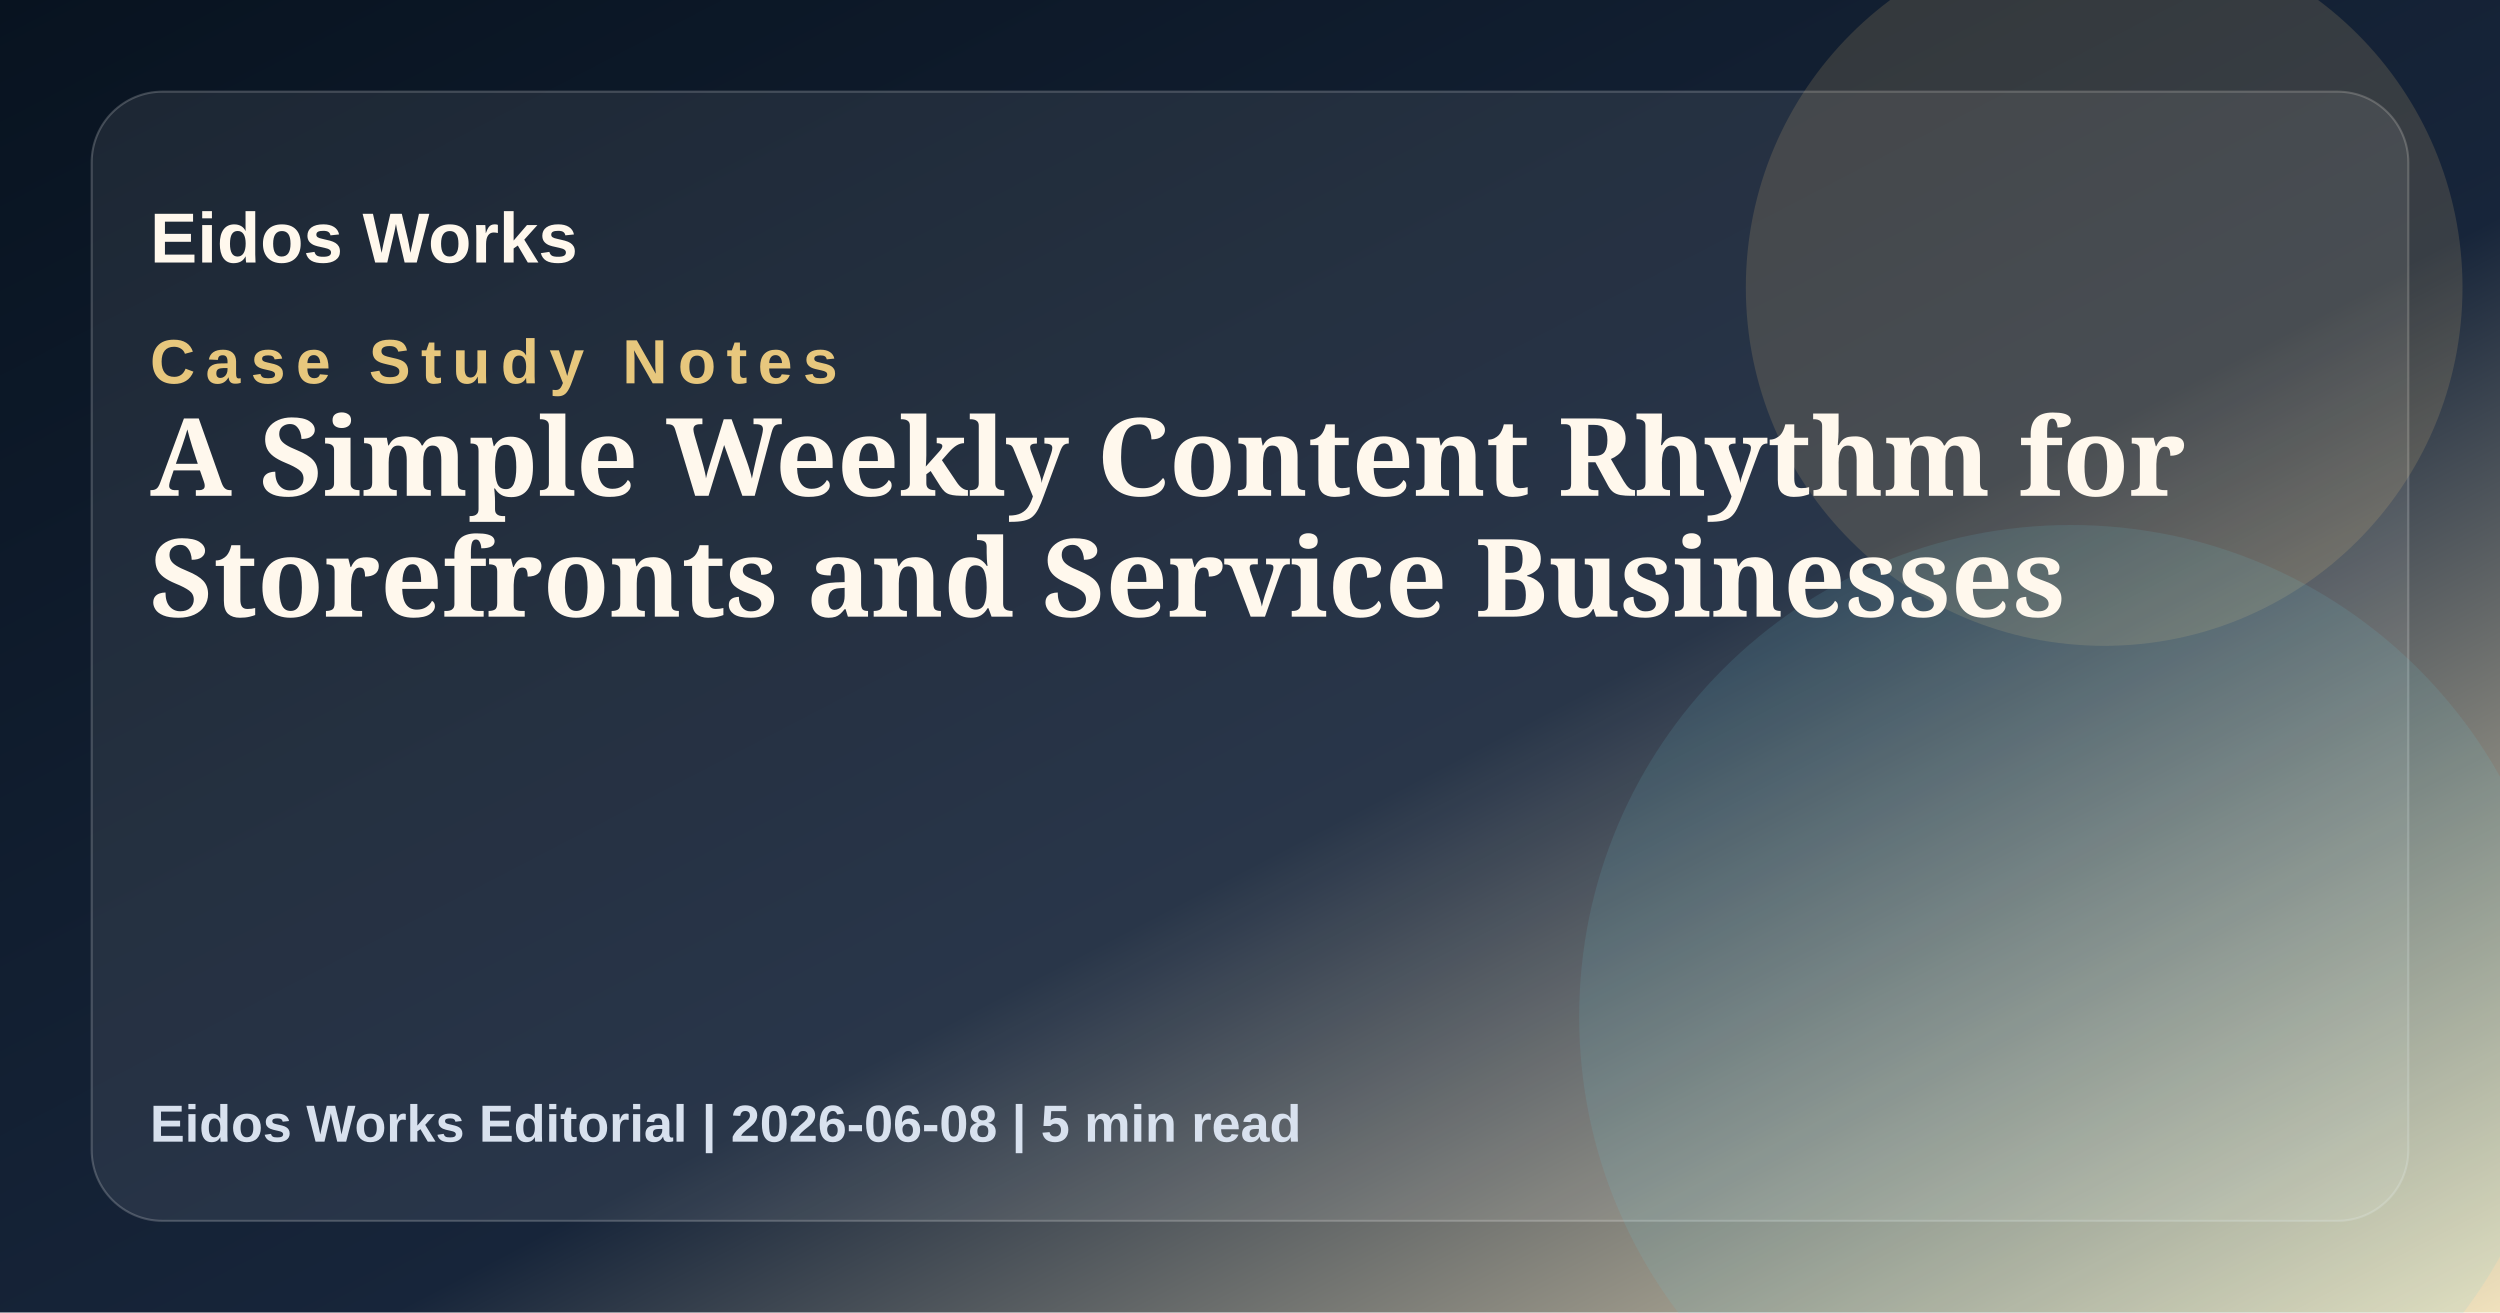
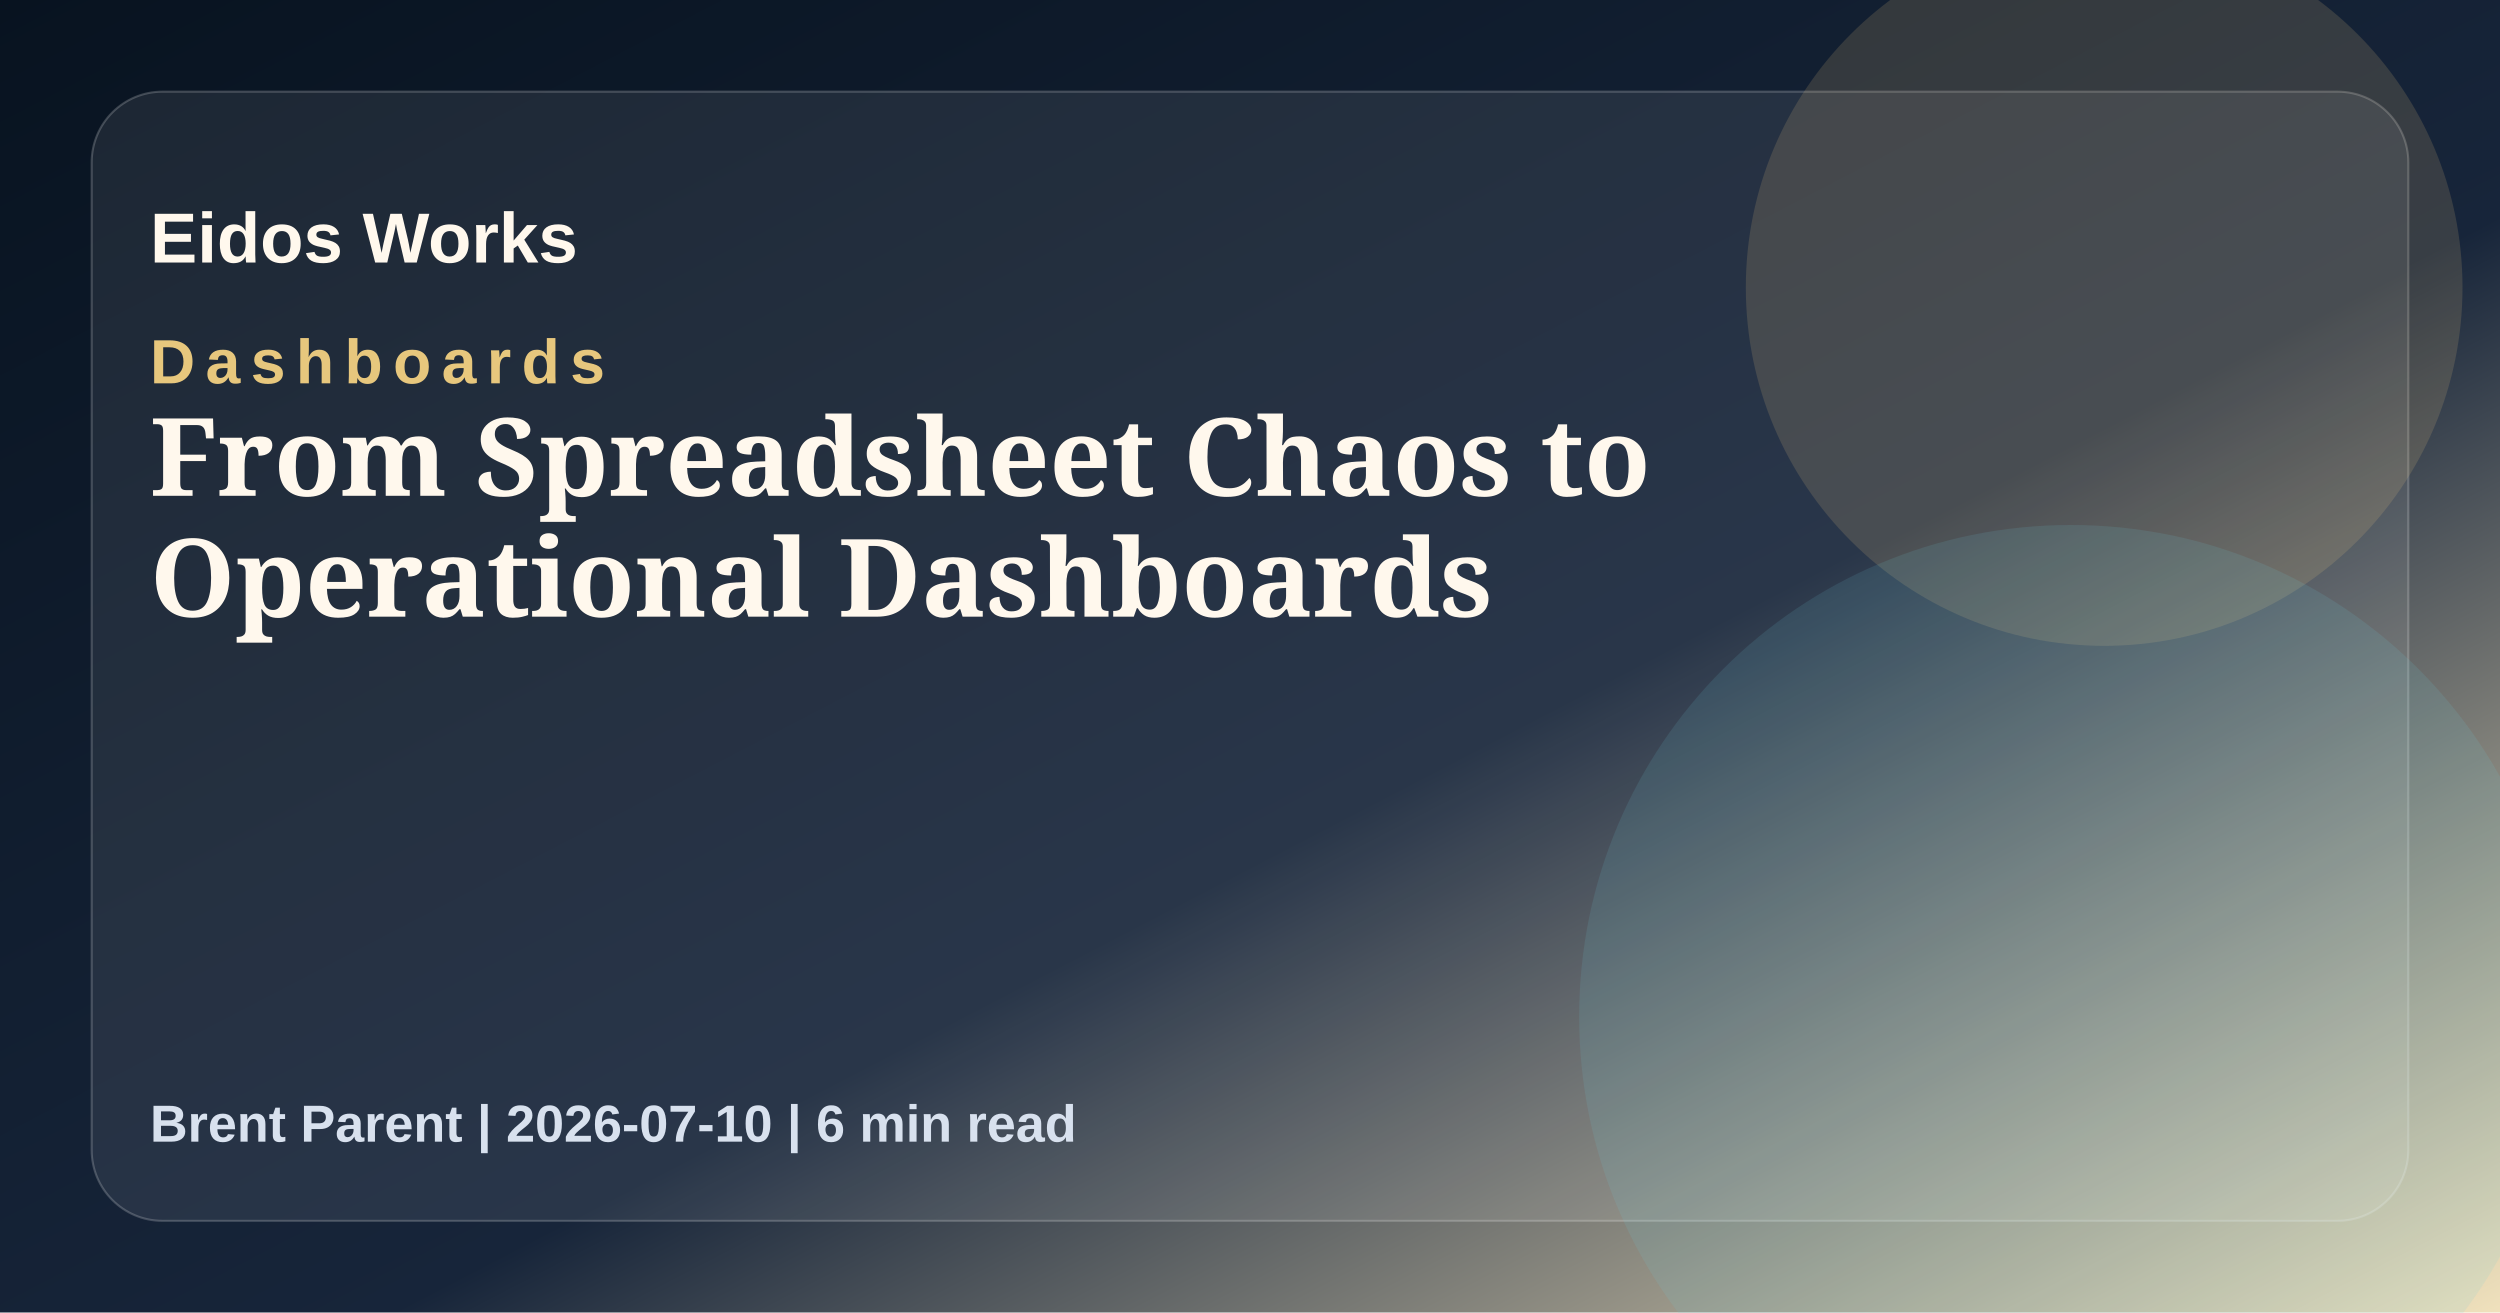
- <svg xmlns="http://www.w3.org/2000/svg" width="1200" height="630" viewBox="0 0 1200 630" role="img" aria-label="A Simple Weekly Content Rhythm for Storefronts and Service Businesses">
+ <svg xmlns="http://www.w3.org/2000/svg" width="1200" height="630" viewBox="0 0 1200 630" role="img" aria-label="From Spreadsheet Chaos to Operational Dashboards">
  <defs>
    <linearGradient id="bg" x1="0" x2="1" y1="0" y2="1">
      <stop offset="0" stop-color="#081320" />
      <stop offset="0.58" stop-color="#17253a" />
      <stop offset="1" stop-color="#f1e2bd" />
    </linearGradient>
    <style>
      .eyebrow { fill: #e7c77d; font: 800 30px Arial, sans-serif; letter-spacing: 5px; text-transform: uppercase; }
      .title { fill: #fff8ed; font: 800 52px Georgia, serif; }
      .meta { fill: #d8e1ee; font: 700 25px Arial, sans-serif; }
      .brand { fill: #fff8ed; font: 900 34px Arial, sans-serif; }
    </style>
  </defs>
  <rect width="1200" height="630" fill="url(#bg)" />
  <rect x="44" y="44" width="1112" height="542" rx="34" fill="rgba(255,255,255,0.08)" stroke="rgba(255,255,255,0.2)" />
  <circle cx="1010" cy="138" r="172" fill="rgba(231,199,125,0.16)" />
  <circle cx="994" cy="488" r="236" fill="rgba(111,205,222,0.13)" />
  <text x="72" y="126" class="brand">Eidos Works</text>
-   <text x="72" y="184" class="eyebrow">Case Study Notes</text>
-   <text x="72" y="238" class="title">A Simple Weekly Content Rhythm for</text>
-   <text x="72" y="296" class="title">Storefronts and Service Businesses</text>
-   <text x="72" y="548" class="meta">Eidos Works Editorial | 2026-06-08 | 5 min read</text>
+   <text x="72" y="184" class="eyebrow">Dashboards</text>
+   <text x="72" y="238" class="title">From Spreadsheet Chaos to</text>
+   <text x="72" y="296" class="title">Operational Dashboards</text>
+   <text x="72" y="548" class="meta">Brent Parent | 2026-07-10 | 6 min read</text>
</svg>
